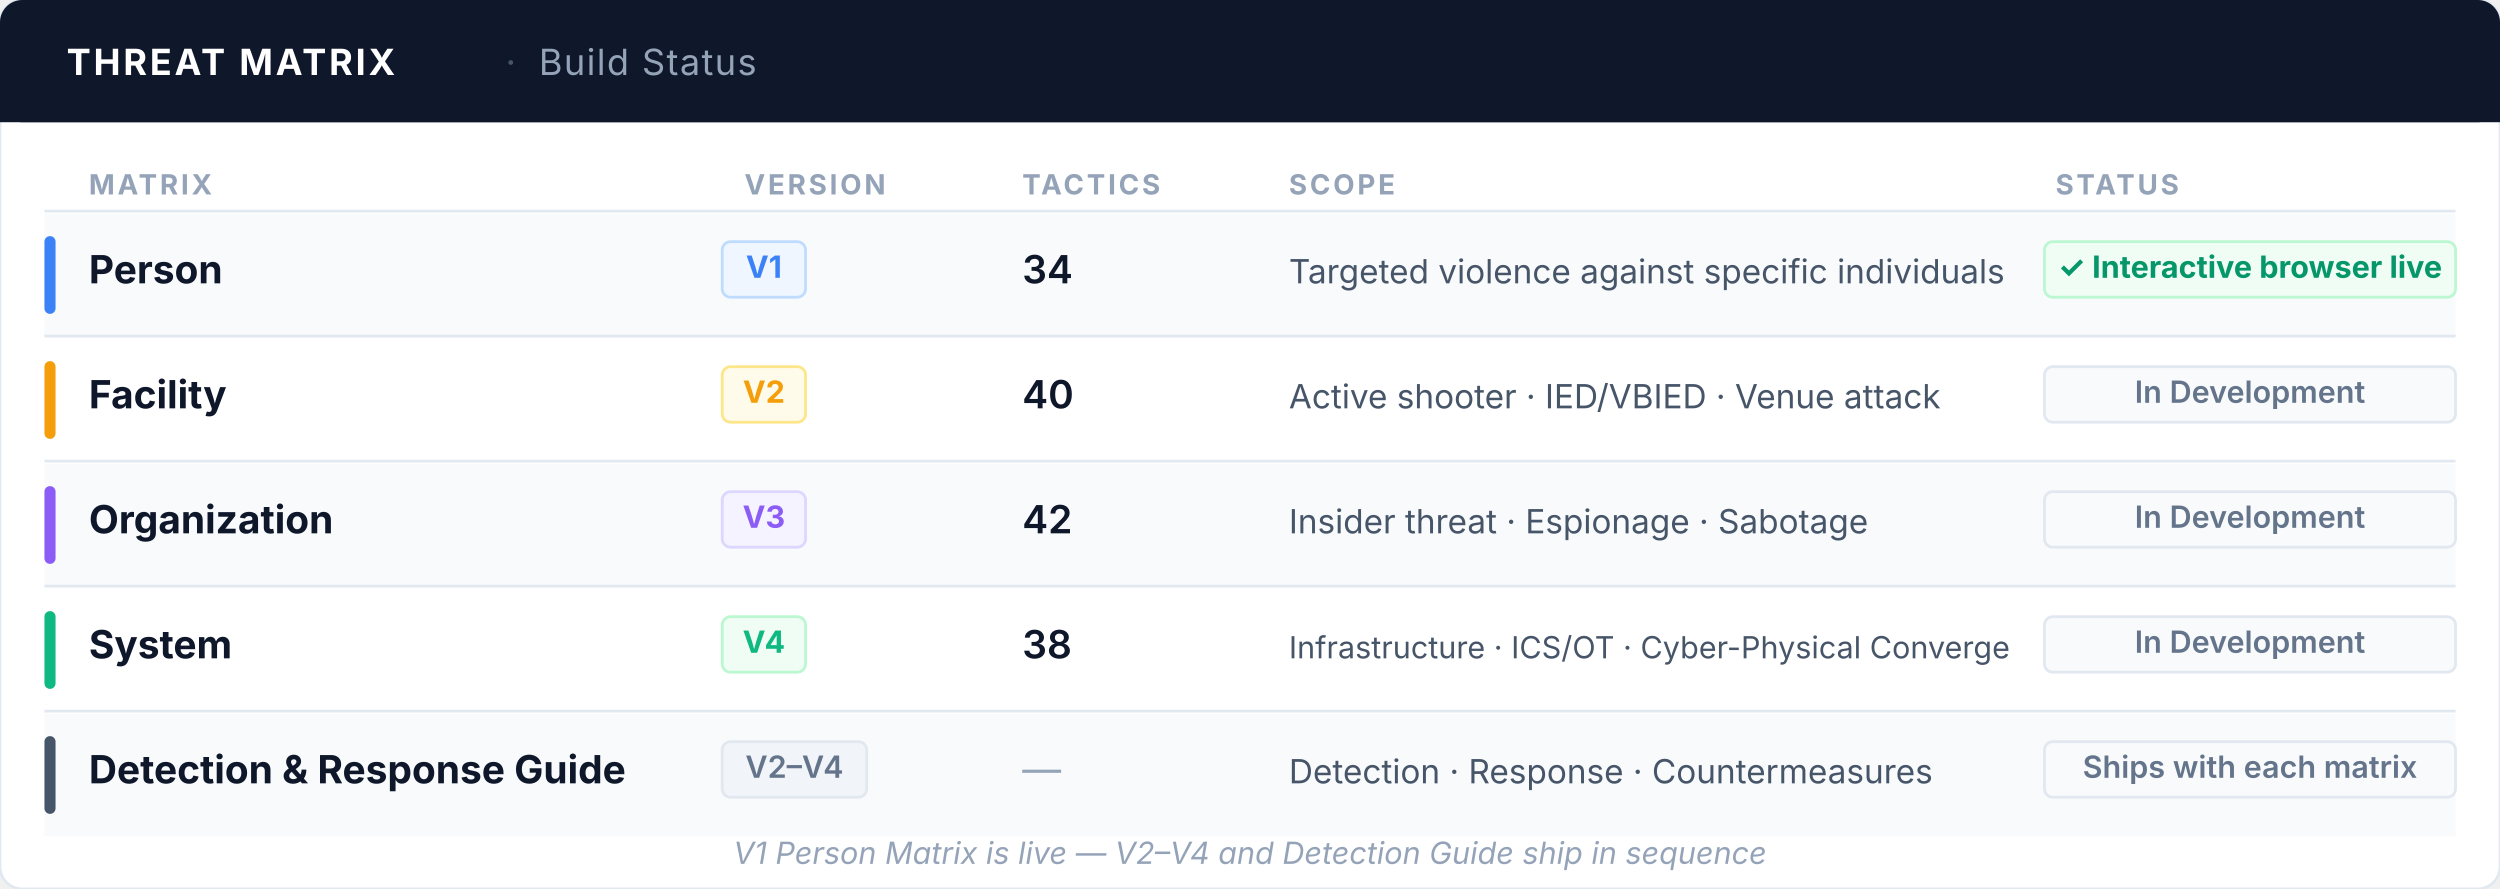
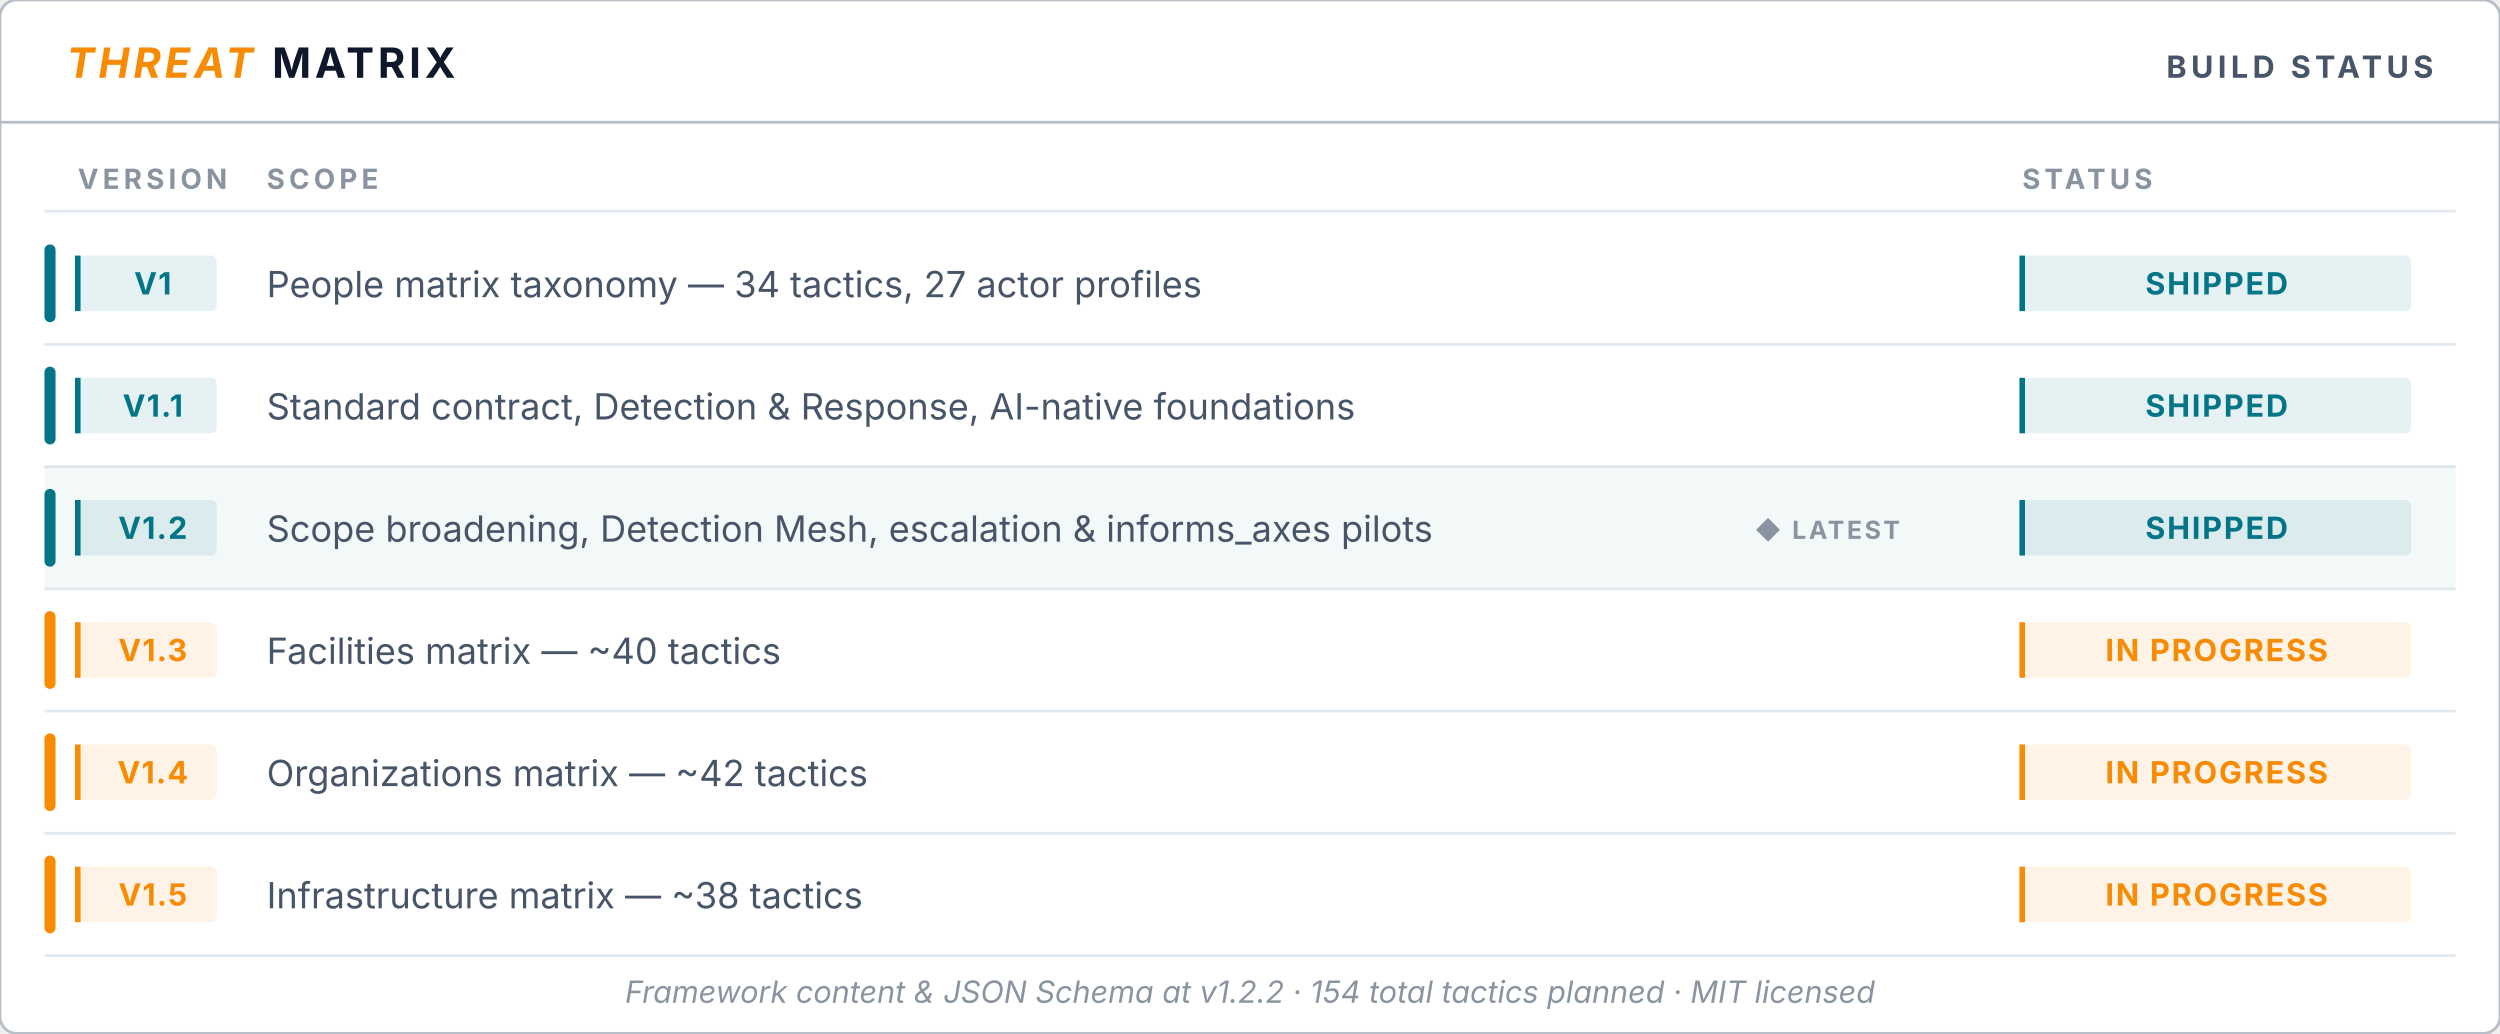
- <svg xmlns="http://www.w3.org/2000/svg" viewBox="0 0 900 320" width="900" height="320" font-family="system-ui, -apple-system, 'Segoe UI', sans-serif">
-   <rect width="900" height="320" fill="#ffffff" rx="8" stroke="#e2e8f0" stroke-width="1" />
-   <rect width="900" height="44" fill="#0f172a" rx="8" />
-   <rect y="36" width="900" height="8" fill="#0f172a" />
-   <text x="24" y="27" fill="#ffffff" font-size="13" font-weight="700" letter-spacing="1">THREAT MATRIX</text>
-   <text x="182" y="27" fill="#475569" font-size="13" font-weight="400">·</text>
-   <text x="194" y="27" fill="#94a3b8" font-size="13" font-weight="400" letter-spacing="0.5">Build Status</text>
-   <text x="32" y="70" fill="#94a3b8" font-size="10" font-weight="700" letter-spacing="1">MATRIX</text>
-   <text x="268" y="70" fill="#94a3b8" font-size="10" font-weight="700" letter-spacing="1">VERSION</text>
-   <text x="368" y="70" fill="#94a3b8" font-size="10" font-weight="700" letter-spacing="1">TACTICS</text>
-   <text x="464" y="70" fill="#94a3b8" font-size="10" font-weight="700" letter-spacing="1">SCOPE</text>
-   <text x="740" y="70" fill="#94a3b8" font-size="10" font-weight="700" letter-spacing="1">STATUS</text>
-   <line x1="16" y1="76" x2="884" y2="76" stroke="#e2e8f0" stroke-width="1" />
-   <rect x="16" y="77" width="868" height="44" fill="#f8fafc" rx="0" />
-   <rect x="16" y="85" width="4" height="28" fill="#3b82f6" rx="2" />
-   <text x="32" y="102" fill="#0f172a" font-size="14" font-weight="700">Person</text>
-   <rect x="260" y="87" width="30" height="20" fill="#eff6ff" rx="3" stroke="#bfdbfe" stroke-width="1" />
-   <text x="275" y="100" fill="#3b82f6" font-size="11" font-weight="700" text-anchor="middle">V1</text>
-   <text x="368" y="102" fill="#0f172a" font-size="14" font-weight="600">34</text>
-   <text x="464" y="102" fill="#475569" font-size="12">Targeted violence against specific individuals</text>
-   <rect x="736" y="87" width="148" height="20" fill="#f0fdf4" rx="3" stroke="#bbf7d0" stroke-width="1" />
-   <text x="810" y="100" fill="#059669" font-size="11" font-weight="700" text-anchor="middle">✓ Interactive browser live</text>
-   <line x1="16" y1="121" x2="884" y2="121" stroke="#e2e8f0" stroke-width="1" />
-   <rect x="16" y="122" width="868" height="44" fill="#ffffff" rx="0" />
-   <rect x="16" y="130" width="4" height="28" fill="#f59e0b" rx="2" />
-   <text x="32" y="147" fill="#0f172a" font-size="14" font-weight="700">Facility</text>
-   <rect x="260" y="132" width="30" height="20" fill="#fffbeb" rx="3" stroke="#fde68a" stroke-width="1" />
-   <text x="275" y="145" fill="#f59e0b" font-size="11" font-weight="700" text-anchor="middle">V2</text>
-   <text x="368" y="147" fill="#0f172a" font-size="14" font-weight="600">40</text>
-   <text x="464" y="147" fill="#475569" font-size="12">Active shooter · IED/VBIED · Venue attack</text>
-   <rect x="736" y="132" width="148" height="20" fill="#f8fafc" rx="3" stroke="#e2e8f0" stroke-width="1" />
-   <text x="810" y="145" fill="#64748b" font-size="11" font-weight="600" text-anchor="middle">In Development</text>
-   <line x1="16" y1="166" x2="884" y2="166" stroke="#e2e8f0" stroke-width="1" />
-   <rect x="16" y="167" width="868" height="44" fill="#f8fafc" rx="0" />
-   <rect x="16" y="175" width="4" height="28" fill="#8b5cf6" rx="2" />
-   <text x="32" y="192" fill="#0f172a" font-size="14" font-weight="700">Organization</text>
-   <rect x="260" y="177" width="30" height="20" fill="#f5f3ff" rx="3" stroke="#ddd6fe" stroke-width="1" />
-   <text x="275" y="190" fill="#8b5cf6" font-size="11" font-weight="700" text-anchor="middle">V3</text>
-   <text x="368" y="192" fill="#0f172a" font-size="14" font-weight="600">42</text>
-   <text x="464" y="192" fill="#475569" font-size="12">Insider threat · Espionage · Sabotage</text>
-   <rect x="736" y="177" width="148" height="20" fill="#f8fafc" rx="3" stroke="#e2e8f0" stroke-width="1" />
-   <text x="810" y="190" fill="#64748b" font-size="11" font-weight="600" text-anchor="middle">In Development</text>
-   <line x1="16" y1="211" x2="884" y2="211" stroke="#e2e8f0" stroke-width="1" />
-   <rect x="16" y="212" width="868" height="44" fill="#ffffff" rx="0" />
-   <rect x="16" y="220" width="4" height="28" fill="#10b981" rx="2" />
-   <text x="32" y="237" fill="#0f172a" font-size="14" font-weight="700">System</text>
-   <rect x="260" y="222" width="30" height="20" fill="#f0fdf4" rx="3" stroke="#bbf7d0" stroke-width="1" />
-   <text x="275" y="235" fill="#10b981" font-size="11" font-weight="700" text-anchor="middle">V4</text>
-   <text x="368" y="237" fill="#0f172a" font-size="14" font-weight="600">38</text>
-   <text x="464" y="237" fill="#475569" font-size="11">Infrastructure · ICS/OT · Cyber-Physical Converge</text>
-   <rect x="736" y="222" width="148" height="20" fill="#f8fafc" rx="3" stroke="#e2e8f0" stroke-width="1" />
-   <text x="810" y="235" fill="#64748b" font-size="11" font-weight="600" text-anchor="middle">In Development</text>
-   <line x1="16" y1="256" x2="884" y2="256" stroke="#e2e8f0" stroke-width="1" />
-   <rect x="16" y="257" width="868" height="44" fill="#f8fafc" rx="0" />
-   <rect x="16" y="265" width="4" height="28" fill="#475569" rx="2" />
-   <text x="32" y="282" fill="#0f172a" font-size="14" font-weight="700">Detection &amp; Response Guide</text>
-   <rect x="260" y="267" width="52" height="20" fill="#f1f5f9" rx="3" stroke="#e2e8f0" stroke-width="1" />
-   <text x="286" y="280" fill="#64748b" font-size="11" font-weight="600" text-anchor="middle">V2–V4</text>
-   <text x="368" y="282" fill="#94a3b8" font-size="14">—</text>
-   <text x="464" y="282" fill="#475569" font-size="12">Detection · Response · Countermeasures</text>
-   <rect x="736" y="267" width="148" height="20" fill="#f8fafc" rx="3" stroke="#e2e8f0" stroke-width="1" />
-   <text x="810" y="280" fill="#64748b" font-size="11" font-weight="600" text-anchor="middle">Ships with each matrix</text>
-   <text x="450" y="311" fill="#94a3b8" font-size="11" text-anchor="middle" font-style="italic">V1 Person Matrix is live — V2–V4 and Detection Guide ship in sequence</text>
+ <svg xmlns="http://www.w3.org/2000/svg" viewBox="0 0 900 372" width="900" height="372" font-family="'IBM Plex Sans', system-ui, -apple-system, 'Segoe UI', sans-serif">
+   <defs>
+     <filter id="cardShadow" x="-2%" y="-5%" width="104%" height="115%">
+       <feDropShadow dx="0" dy="2" stdDeviation="3" flood-color="#000000" flood-opacity="0.10" />
+     </filter>
+   </defs>
+   <rect width="900" height="372" fill="#FFFFFF" rx="6" stroke="#B8BEC7" stroke-width="1" />
+   <line x1="0" y1="44" x2="900" y2="44" stroke="#B8BEC7" stroke-width="1" />
+   <text x="24" y="28" fill="#F78B04" font-size="15" font-weight="700" font-style="italic" letter-spacing="1.4">THREAT</text>
+   <text x="98" y="28" fill="#0F172A" font-size="15" font-weight="700" letter-spacing="1.4">MATRIX</text>
+   <text x="876" y="28" fill="#475569" font-size="11" font-weight="700" letter-spacing="1.6" text-anchor="end">BUILD STATUS</text>
+   <text x="28" y="68" fill="#8A94A1" font-size="10" font-weight="700" letter-spacing="1.5">VERSION</text>
+   <text x="96" y="68" fill="#8A94A1" font-size="10" font-weight="700" letter-spacing="1.5">SCOPE</text>
+   <text x="728" y="68" fill="#8A94A1" font-size="10" font-weight="700" letter-spacing="1.5">STATUS</text>
+   <line x1="16" y1="76" x2="884" y2="76" stroke="#E2E8F0" stroke-width="1" />
+   <rect x="16" y="88" width="4" height="28" fill="#037586" rx="2" />
+   <rect x="28" y="92" width="50" height="20" fill="rgba(3,117,134,0.1)" rx="2" />
+   <line x1="28" y1="92" x2="28" y2="112" stroke="#037586" stroke-width="2" />
+   <text x="55" y="106" fill="#037586" font-size="11" font-weight="700" letter-spacing=".04em" text-anchor="middle">V1</text>
+   <text x="96" y="107" fill="#475569" font-size="13">People matrix taxonomy — 34 tactics, 27 actor profiles</text>
+   <rect x="728" y="92" width="140" height="20" fill="rgba(3,117,134,0.1)" rx="2" />
+   <line x1="728" y1="92" x2="728" y2="112" stroke="#037586" stroke-width="2" />
+   <text x="798" y="106" fill="#037586" font-size="11" font-weight="700" letter-spacing=".06em" text-anchor="middle">SHIPPED</text>
+   <line x1="16" y1="124" x2="884" y2="124" stroke="#E2E8F0" stroke-width="1" />
+   <rect x="16" y="132" width="4" height="28" fill="#037586" rx="2" />
+   <rect x="28" y="136" width="50" height="20" fill="rgba(3,117,134,0.1)" rx="2" />
+   <line x1="28" y1="136" x2="28" y2="156" stroke="#037586" stroke-width="2" />
+   <text x="55" y="150" fill="#037586" font-size="11" font-weight="700" letter-spacing=".04em" text-anchor="middle">V1.1</text>
+   <text x="96" y="151" fill="#475569" font-size="13">Standard contract, Detection &amp; Response, AI-native foundations</text>
+   <rect x="728" y="136" width="140" height="20" fill="rgba(3,117,134,0.1)" rx="2" />
+   <line x1="728" y1="136" x2="728" y2="156" stroke="#037586" stroke-width="2" />
+   <text x="798" y="150" fill="#037586" font-size="11" font-weight="700" letter-spacing=".06em" text-anchor="middle">SHIPPED</text>
+   <line x1="16" y1="168" x2="884" y2="168" stroke="#E2E8F0" stroke-width="1" />
+   <rect x="16" y="168" width="868" height="44" fill="rgba(3,117,134,0.05)" />
+   <rect x="16" y="176" width="4" height="28" fill="#037586" rx="2" />
+   <rect x="28" y="180" width="50" height="20" fill="rgba(3,117,134,0.1)" rx="2" />
+   <line x1="28" y1="180" x2="28" y2="200" stroke="#037586" stroke-width="2" />
+   <text x="55" y="194" fill="#037586" font-size="11" font-weight="700" letter-spacing=".04em" text-anchor="middle">V1.2</text>
+   <text x="96" y="195" fill="#475569" font-size="13">Scope broadening, Detection Mesh, escalation &amp; informs_axes pilots</text>
+   <text x="684" y="194" fill="#8A94A1" font-size="9" font-weight="700" letter-spacing=".10em" text-anchor="end">◆ LATEST</text>
+   <rect x="728" y="180" width="140" height="20" fill="rgba(3,117,134,0.1)" rx="2" />
+   <line x1="728" y1="180" x2="728" y2="200" stroke="#037586" stroke-width="2" />
+   <text x="798" y="194" fill="#037586" font-size="11" font-weight="700" letter-spacing=".06em" text-anchor="middle">SHIPPED</text>
+   <line x1="16" y1="212" x2="884" y2="212" stroke="#E2E8F0" stroke-width="1" />
+   <rect x="16" y="220" width="4" height="28" fill="#F78B04" rx="2" />
+   <rect x="28" y="224" width="50" height="20" fill="rgba(247,139,4,0.1)" rx="2" />
+   <line x1="28" y1="224" x2="28" y2="244" stroke="#F78B04" stroke-width="2" />
+   <text x="55" y="238" fill="#F78B04" font-size="11" font-weight="700" letter-spacing=".04em" text-anchor="middle">V1.3</text>
+   <text x="96" y="239" fill="#475569" font-size="13">Facilities matrix — ~40 tactics</text>
+   <rect x="728" y="224" width="140" height="20" fill="rgba(247,139,4,0.1)" rx="2" />
+   <line x1="728" y1="224" x2="728" y2="244" stroke="#F78B04" stroke-width="2" />
+   <text x="798" y="238" fill="#F78B04" font-size="11" font-weight="700" letter-spacing=".06em" text-anchor="middle">IN PROGRESS</text>
+   <line x1="16" y1="256" x2="884" y2="256" stroke="#E2E8F0" stroke-width="1" />
+   <rect x="16" y="264" width="4" height="28" fill="#F78B04" rx="2" />
+   <rect x="28" y="268" width="50" height="20" fill="rgba(247,139,4,0.1)" rx="2" />
+   <line x1="28" y1="268" x2="28" y2="288" stroke="#F78B04" stroke-width="2" />
+   <text x="55" y="282" fill="#F78B04" font-size="11" font-weight="700" letter-spacing=".04em" text-anchor="middle">V1.4</text>
+   <text x="96" y="283" fill="#475569" font-size="13">Organizations matrix — ~42 tactics</text>
+   <rect x="728" y="268" width="140" height="20" fill="rgba(247,139,4,0.1)" rx="2" />
+   <line x1="728" y1="268" x2="728" y2="288" stroke="#F78B04" stroke-width="2" />
+   <text x="798" y="282" fill="#F78B04" font-size="11" font-weight="700" letter-spacing=".06em" text-anchor="middle">IN PROGRESS</text>
+   <line x1="16" y1="300" x2="884" y2="300" stroke="#E2E8F0" stroke-width="1" />
+   <rect x="16" y="308" width="4" height="28" fill="#F78B04" rx="2" />
+   <rect x="28" y="312" width="50" height="20" fill="rgba(247,139,4,0.1)" rx="2" />
+   <line x1="28" y1="312" x2="28" y2="332" stroke="#F78B04" stroke-width="2" />
+   <text x="55" y="326" fill="#F78B04" font-size="11" font-weight="700" letter-spacing=".04em" text-anchor="middle">V1.5</text>
+   <text x="96" y="327" fill="#475569" font-size="13">Infrastructure matrix — ~38 tactics</text>
+   <rect x="728" y="312" width="140" height="20" fill="rgba(247,139,4,0.1)" rx="2" />
+   <line x1="728" y1="312" x2="728" y2="332" stroke="#F78B04" stroke-width="2" />
+   <text x="798" y="326" fill="#F78B04" font-size="11" font-weight="700" letter-spacing=".06em" text-anchor="middle">IN PROGRESS</text>
+   <line x1="16" y1="344" x2="884" y2="344" stroke="#E2E8F0" stroke-width="1" />
+   <text x="450" y="361" fill="#8A94A1" font-size="11" text-anchor="middle" font-style="italic">Framework content &amp; JSON Schema at v1.2.2 · 154 total tactics planned · MIT licensed</text>
</svg>
